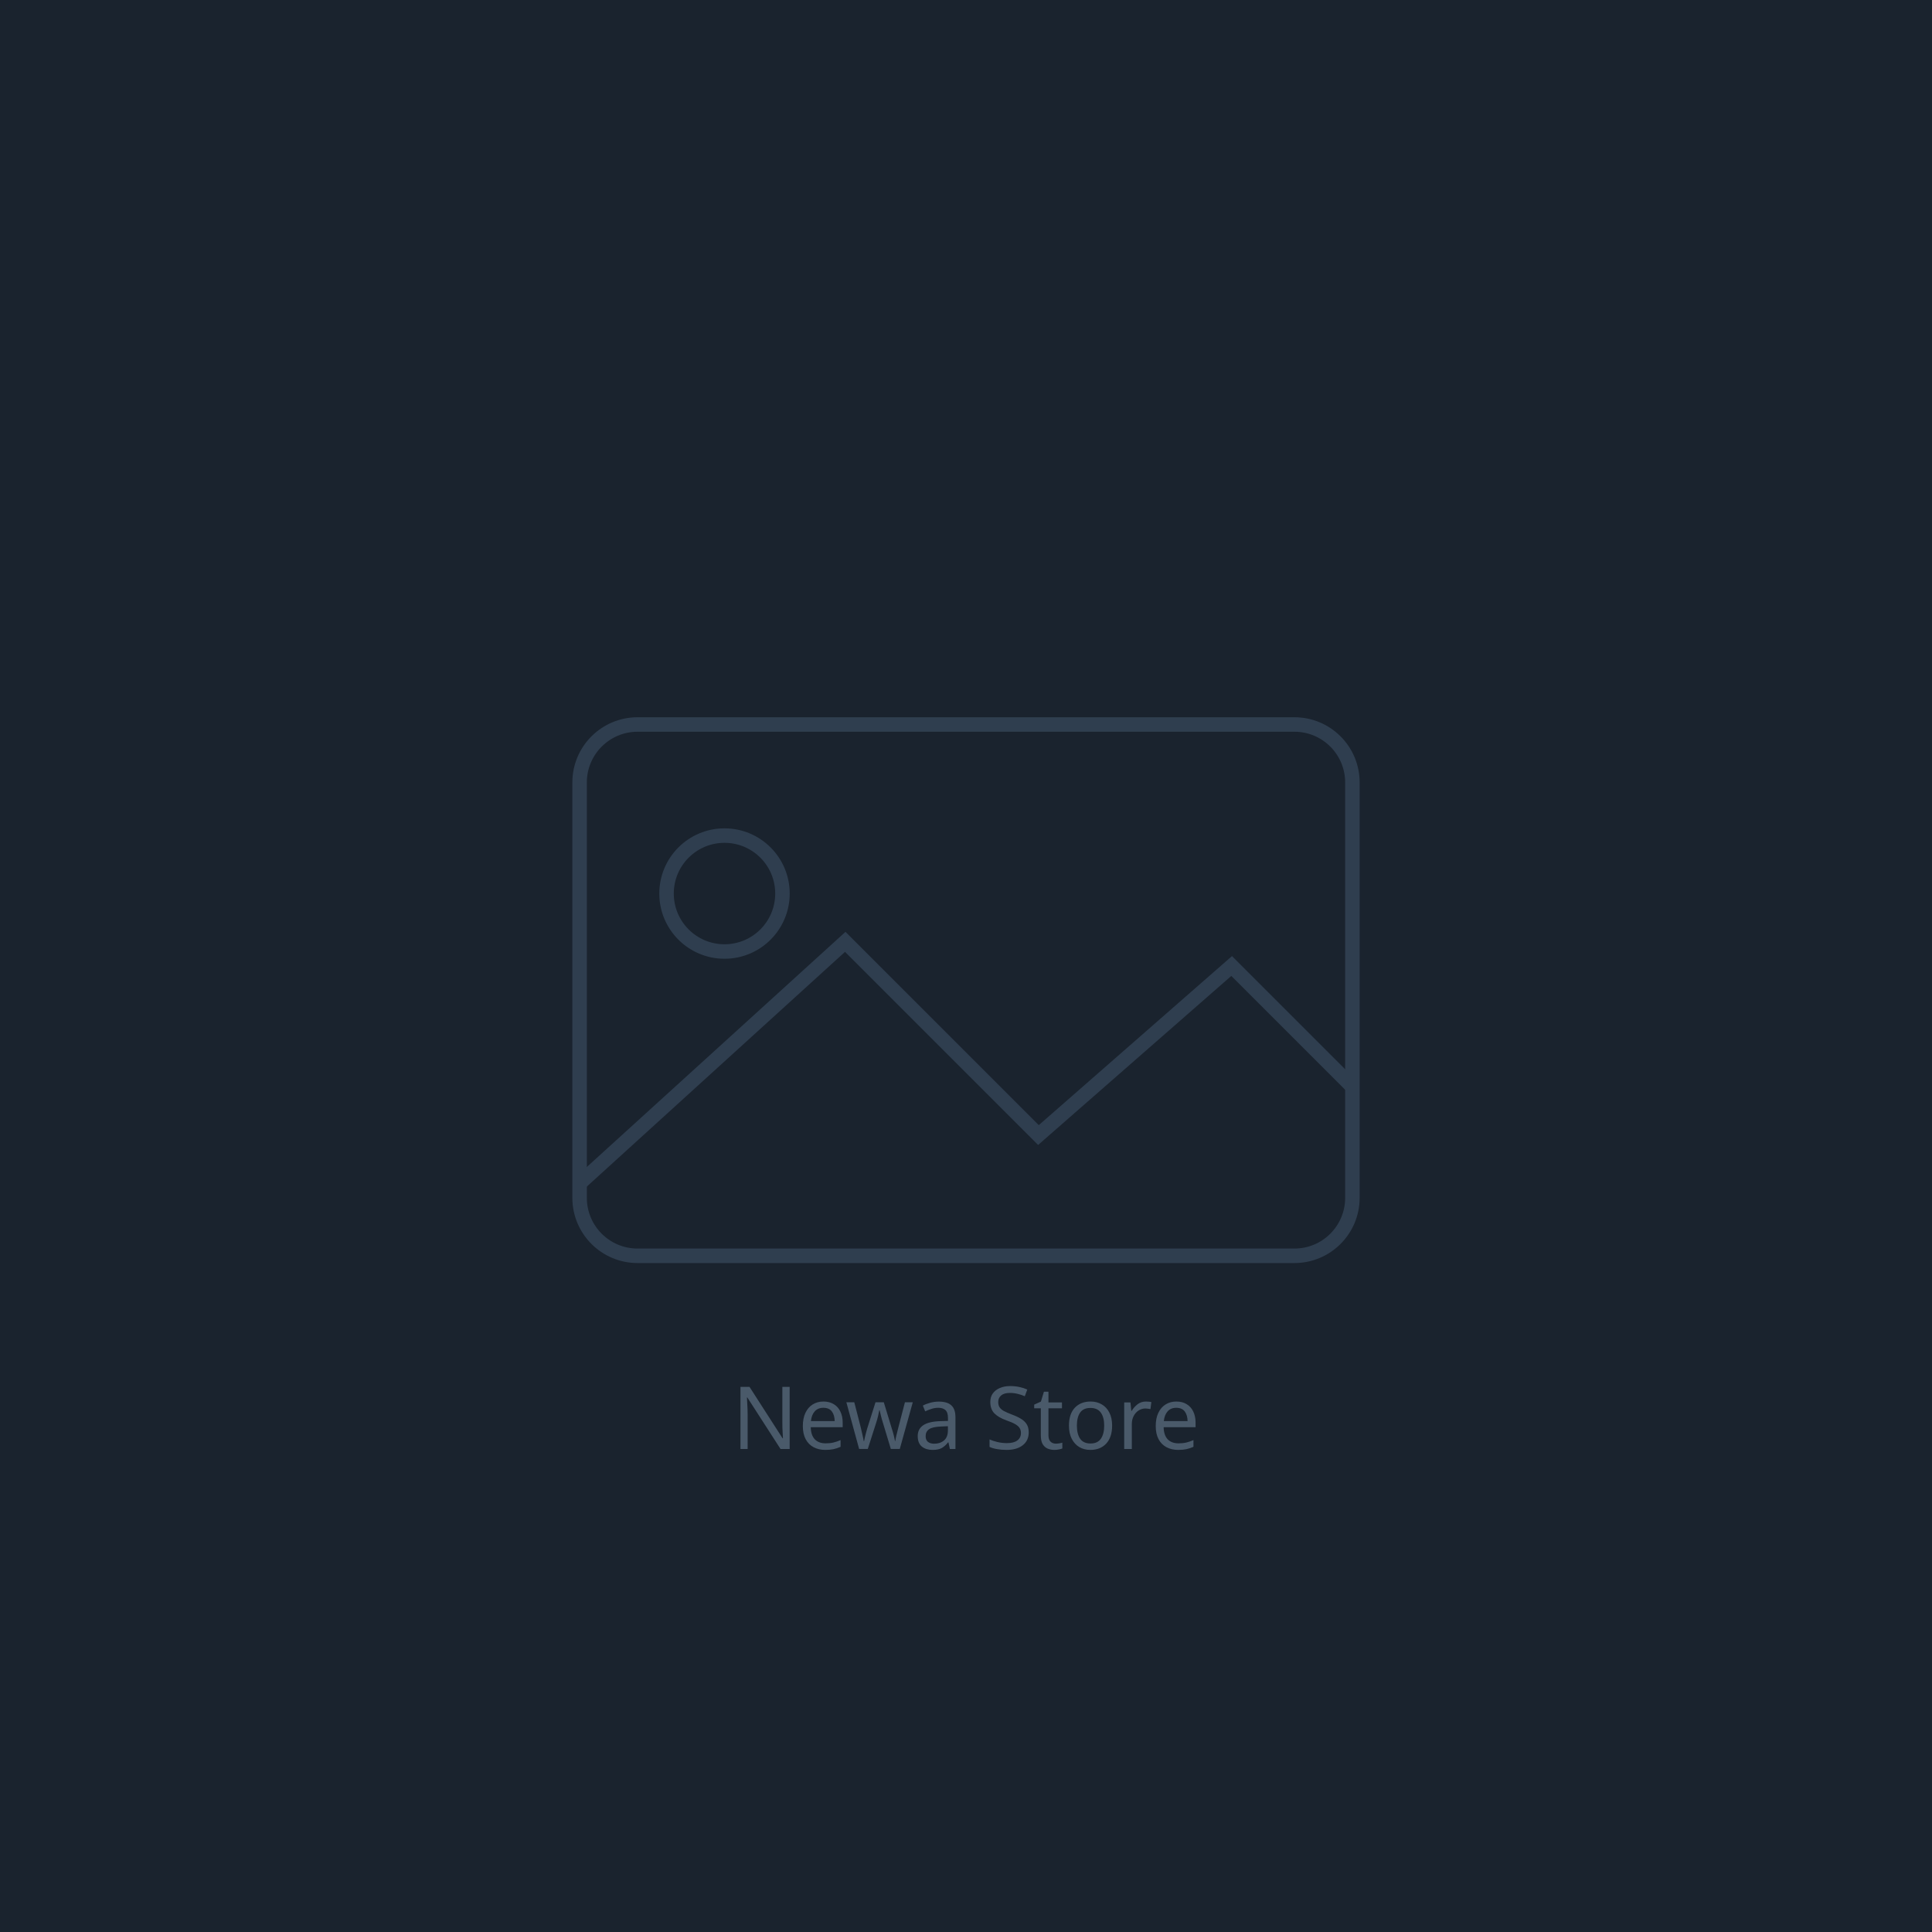
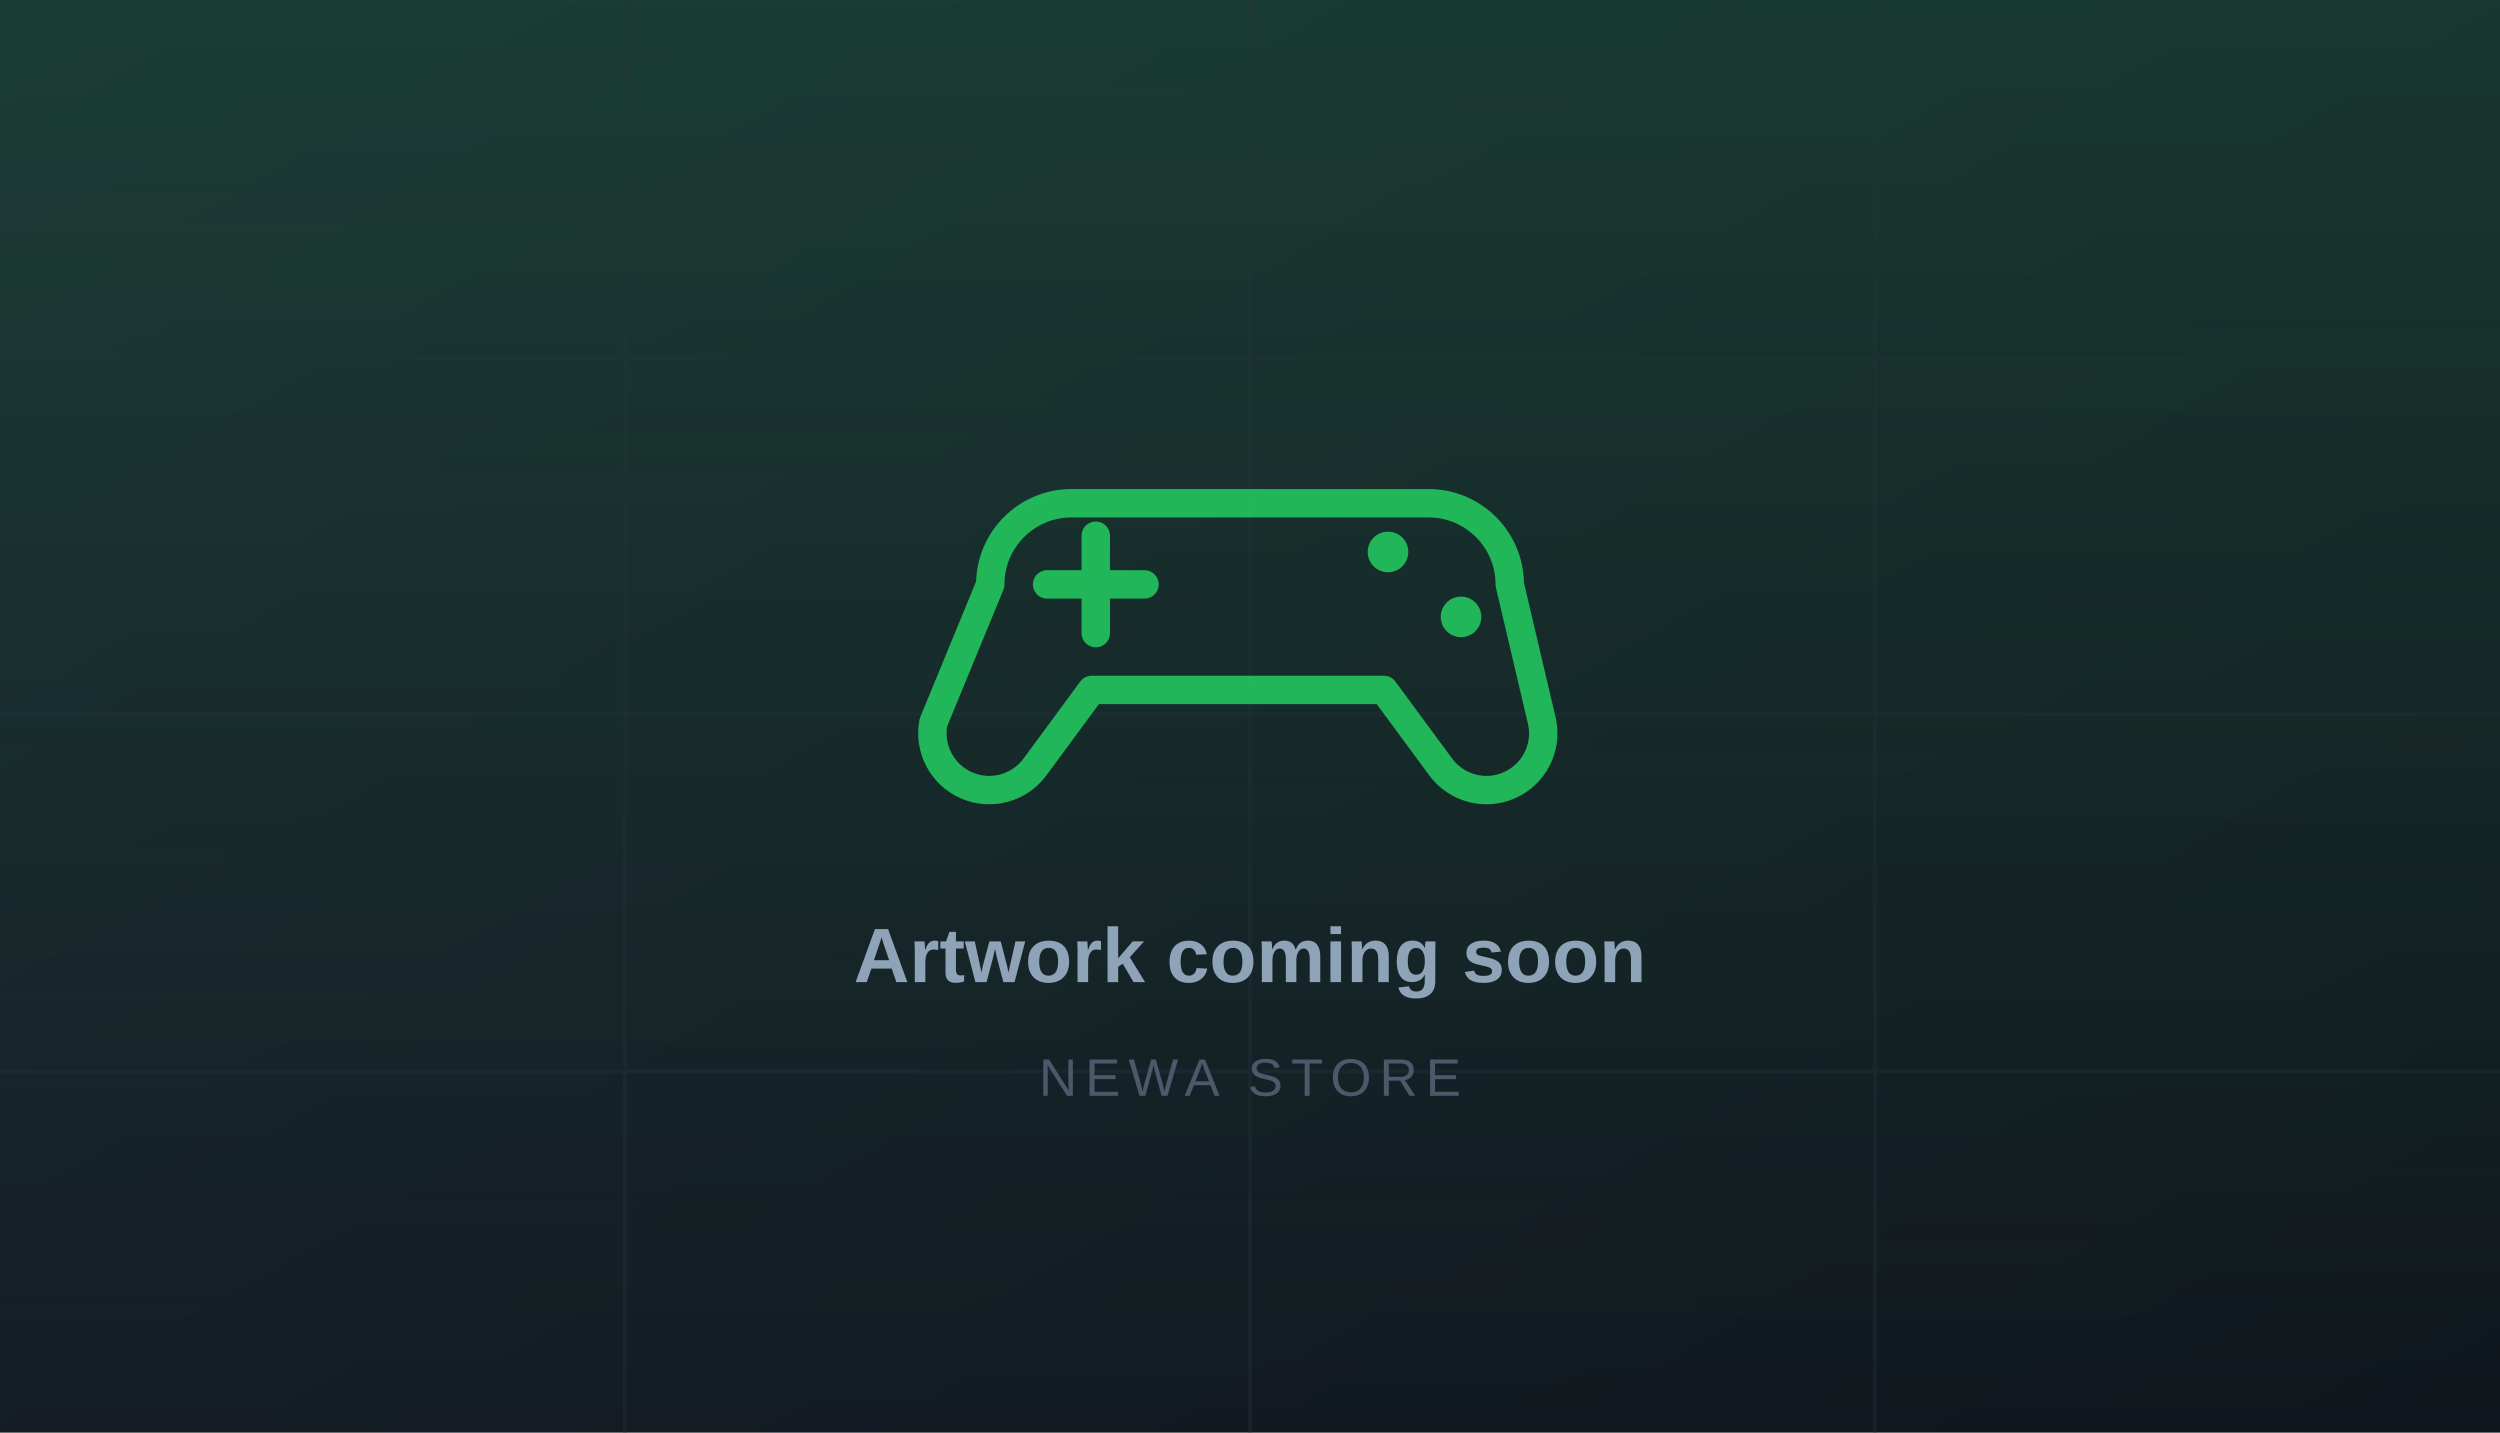
- <svg xmlns="http://www.w3.org/2000/svg" width="400" height="400" viewBox="0 0 400 400">
-   <rect width="400" height="400" fill="#1a232e" />
-   <g fill="none" stroke="#2f3e4f" stroke-width="3">
-     <rect x="120" y="150" width="160" height="110" rx="12" />
-     <circle cx="150" cy="185" r="12" />
-     <path d="M120 245 L175 195 L215 235 L255 200 L280 225" />
+ <svg xmlns="http://www.w3.org/2000/svg" width="616" height="353" viewBox="0 0 616 353" role="img" aria-label="Artwork coming soon">
+   <defs>
+     <linearGradient id="bg" x1="0" y1="0" x2="1" y2="1">
+       <stop offset="0" stop-color="#1a232e" />
+       <stop offset="1" stop-color="#10161d" />
+     </linearGradient>
+     <linearGradient id="glow" x1="0" y1="0" x2="0" y2="1">
+       <stop offset="0" stop-color="#22c55e" stop-opacity=".16" />
+       <stop offset="1" stop-color="#22c55e" stop-opacity="0" />
+     </linearGradient>
+   </defs>
+   <rect width="616" height="353" fill="url(#bg)" />
+   <rect width="616" height="353" fill="url(#glow)" />
+   <g stroke="#24303d" stroke-width="1" opacity=".35">
+     <path d="M0 88 H616 M0 176 H616 M0 264 H616" />
+     <path d="M154 0 V353 M308 0 V353 M462 0 V353" />
  </g>
-   <text x="200" y="300" font-family="sans-serif" font-size="18" fill="#4a5a6a" text-anchor="middle">Newa Store</text>
+   <g transform="translate(308 150)" fill="none" stroke="#22c55e" stroke-width="7" stroke-linecap="round" stroke-linejoin="round" opacity=".9">
+     <path d="M-64 -6 a20 20 0 0 1 20 -20 h88 a20 20 0 0 1 20 20 l8 34 a14 14 0 0 1 -25 11 l-14 -19 h-72 l-14 19 a14 14 0 0 1 -25 -11 z" />
+     <path d="M-38 -18 v24 M-50 -6 h24" />
+     <circle cx="34" cy="-14" r="5" fill="#22c55e" stroke="none" />
+     <circle cx="52" cy="2" r="5" fill="#22c55e" stroke="none" />
+   </g>
+   <text x="308" y="242" font-family="Segoe UI, Arial, sans-serif" font-size="19" font-weight="600" fill="#8fa3b8" text-anchor="middle">Artwork coming soon</text>
+   <text x="308" y="270" font-family="Segoe UI, Arial, sans-serif" font-size="13" fill="#4a5a6a" text-anchor="middle" letter-spacing="2">NEWA STORE</text>
</svg>
